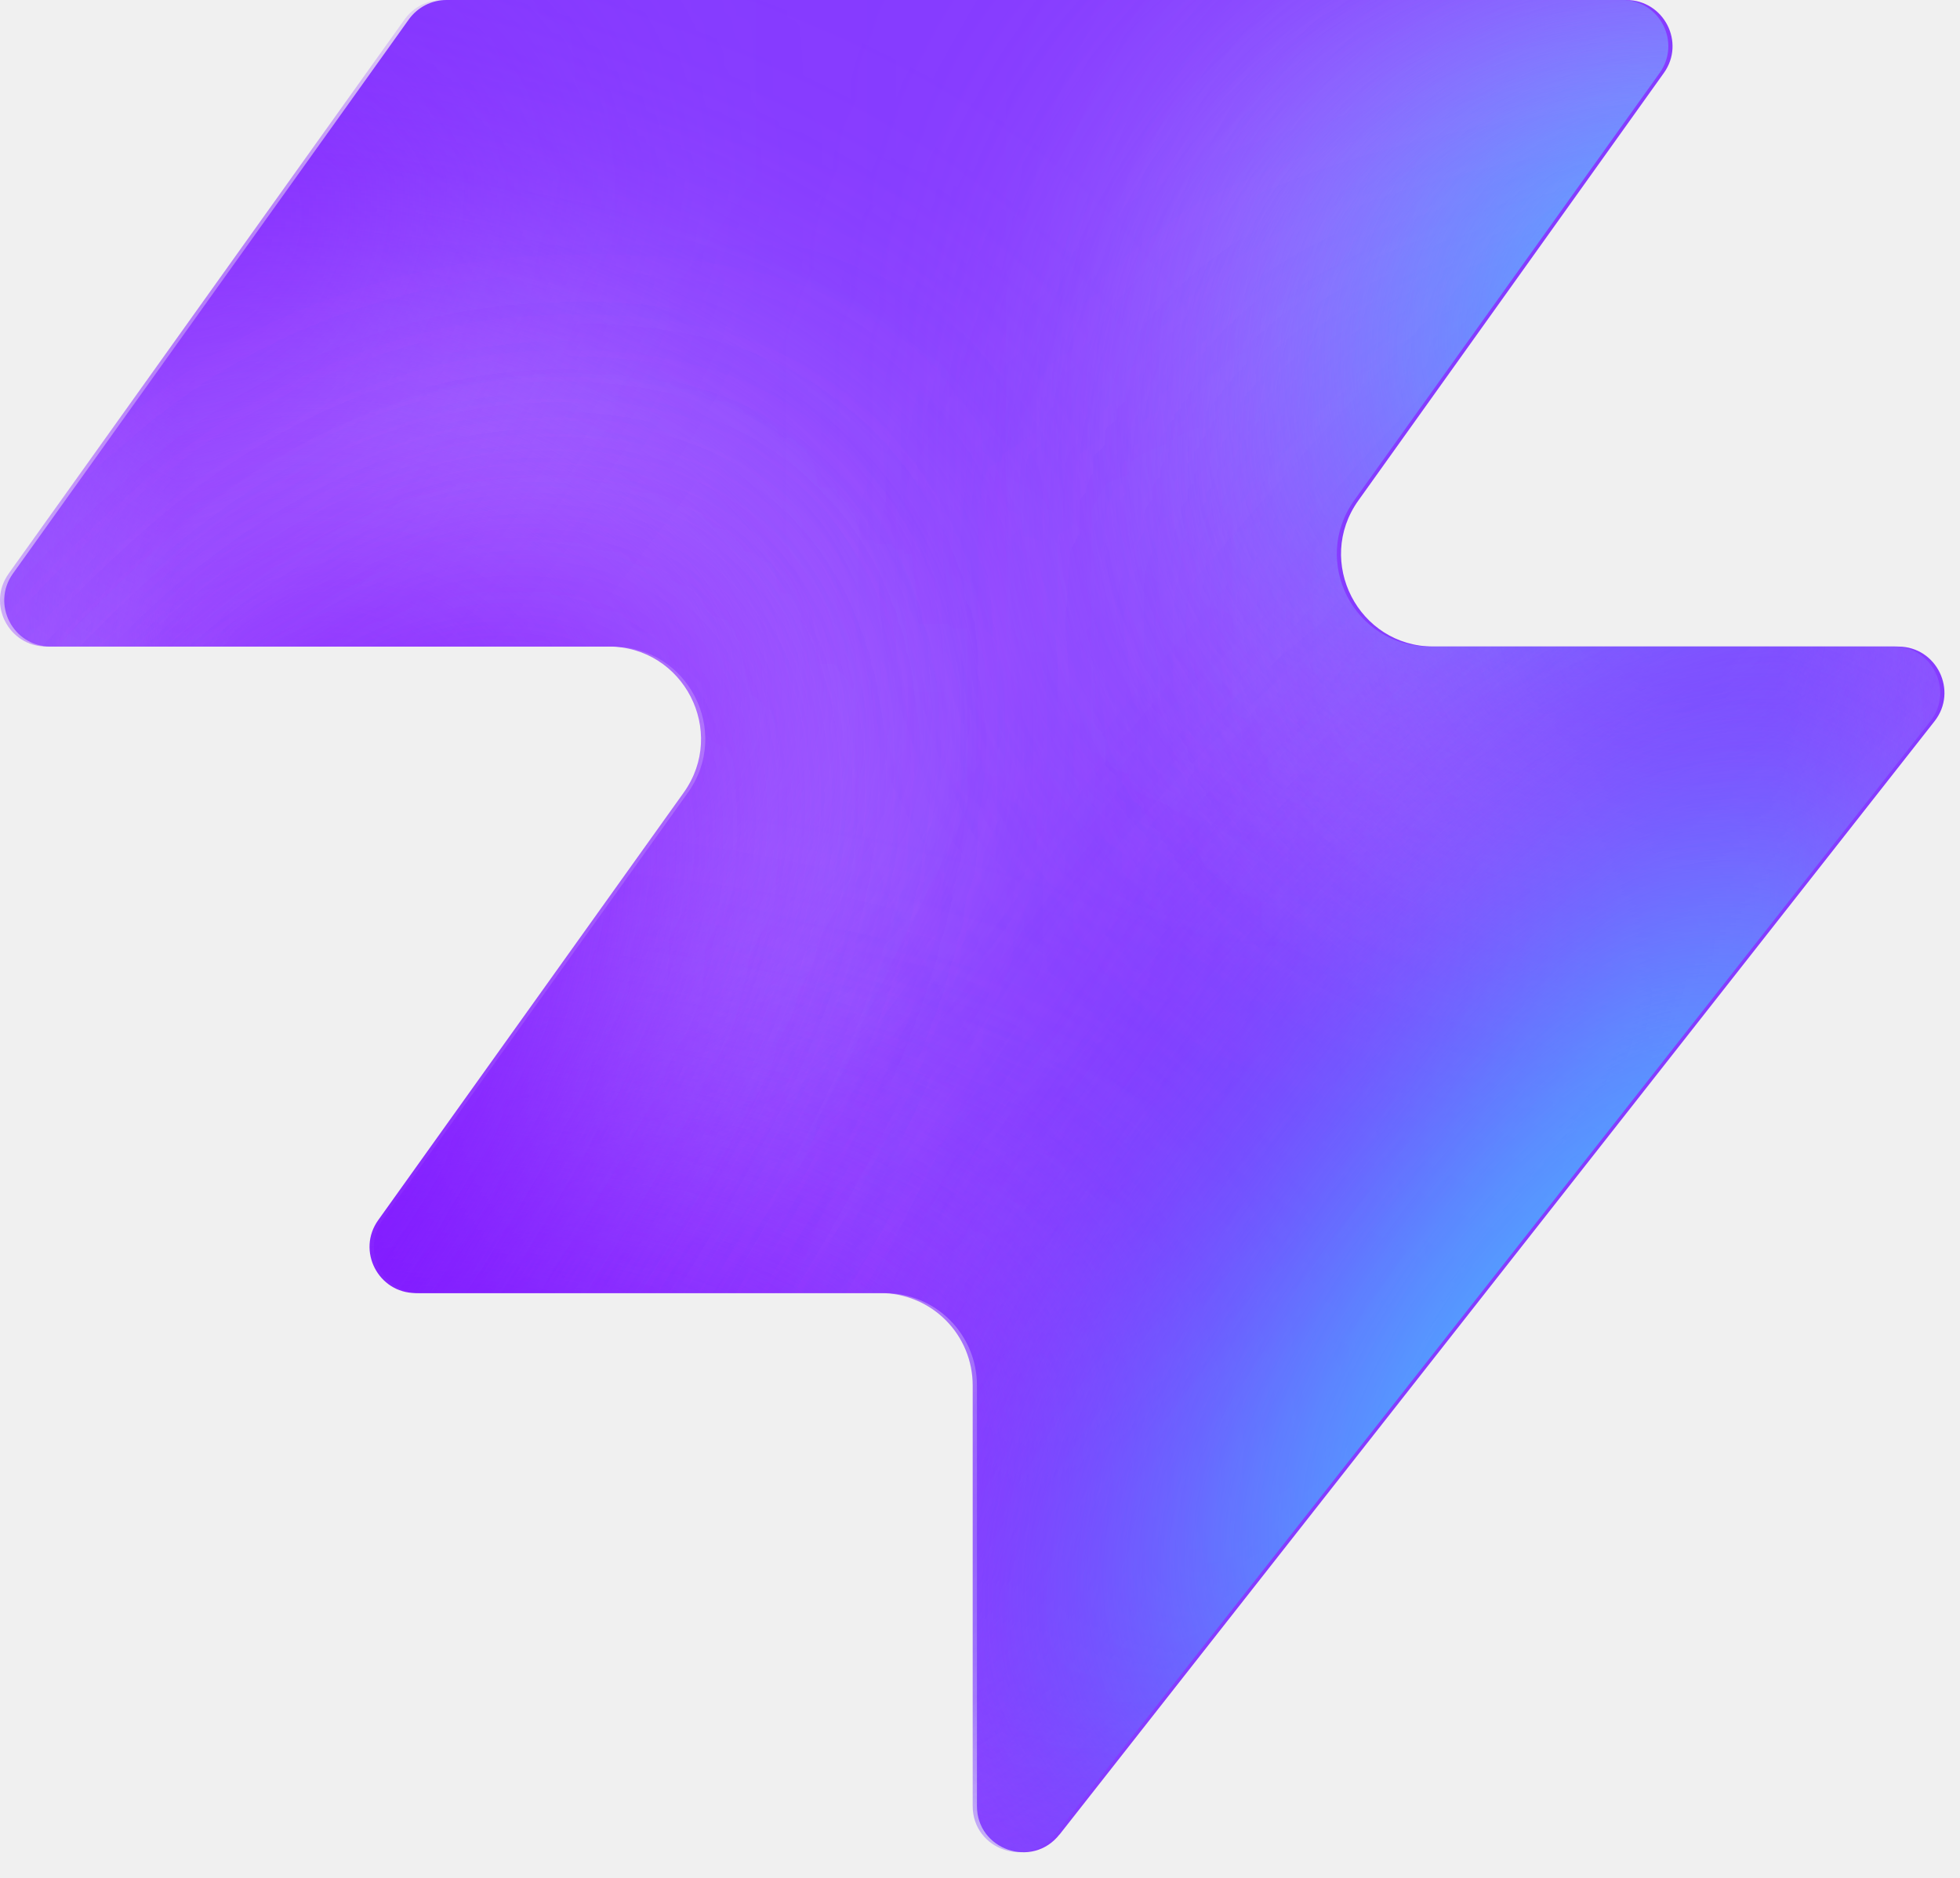
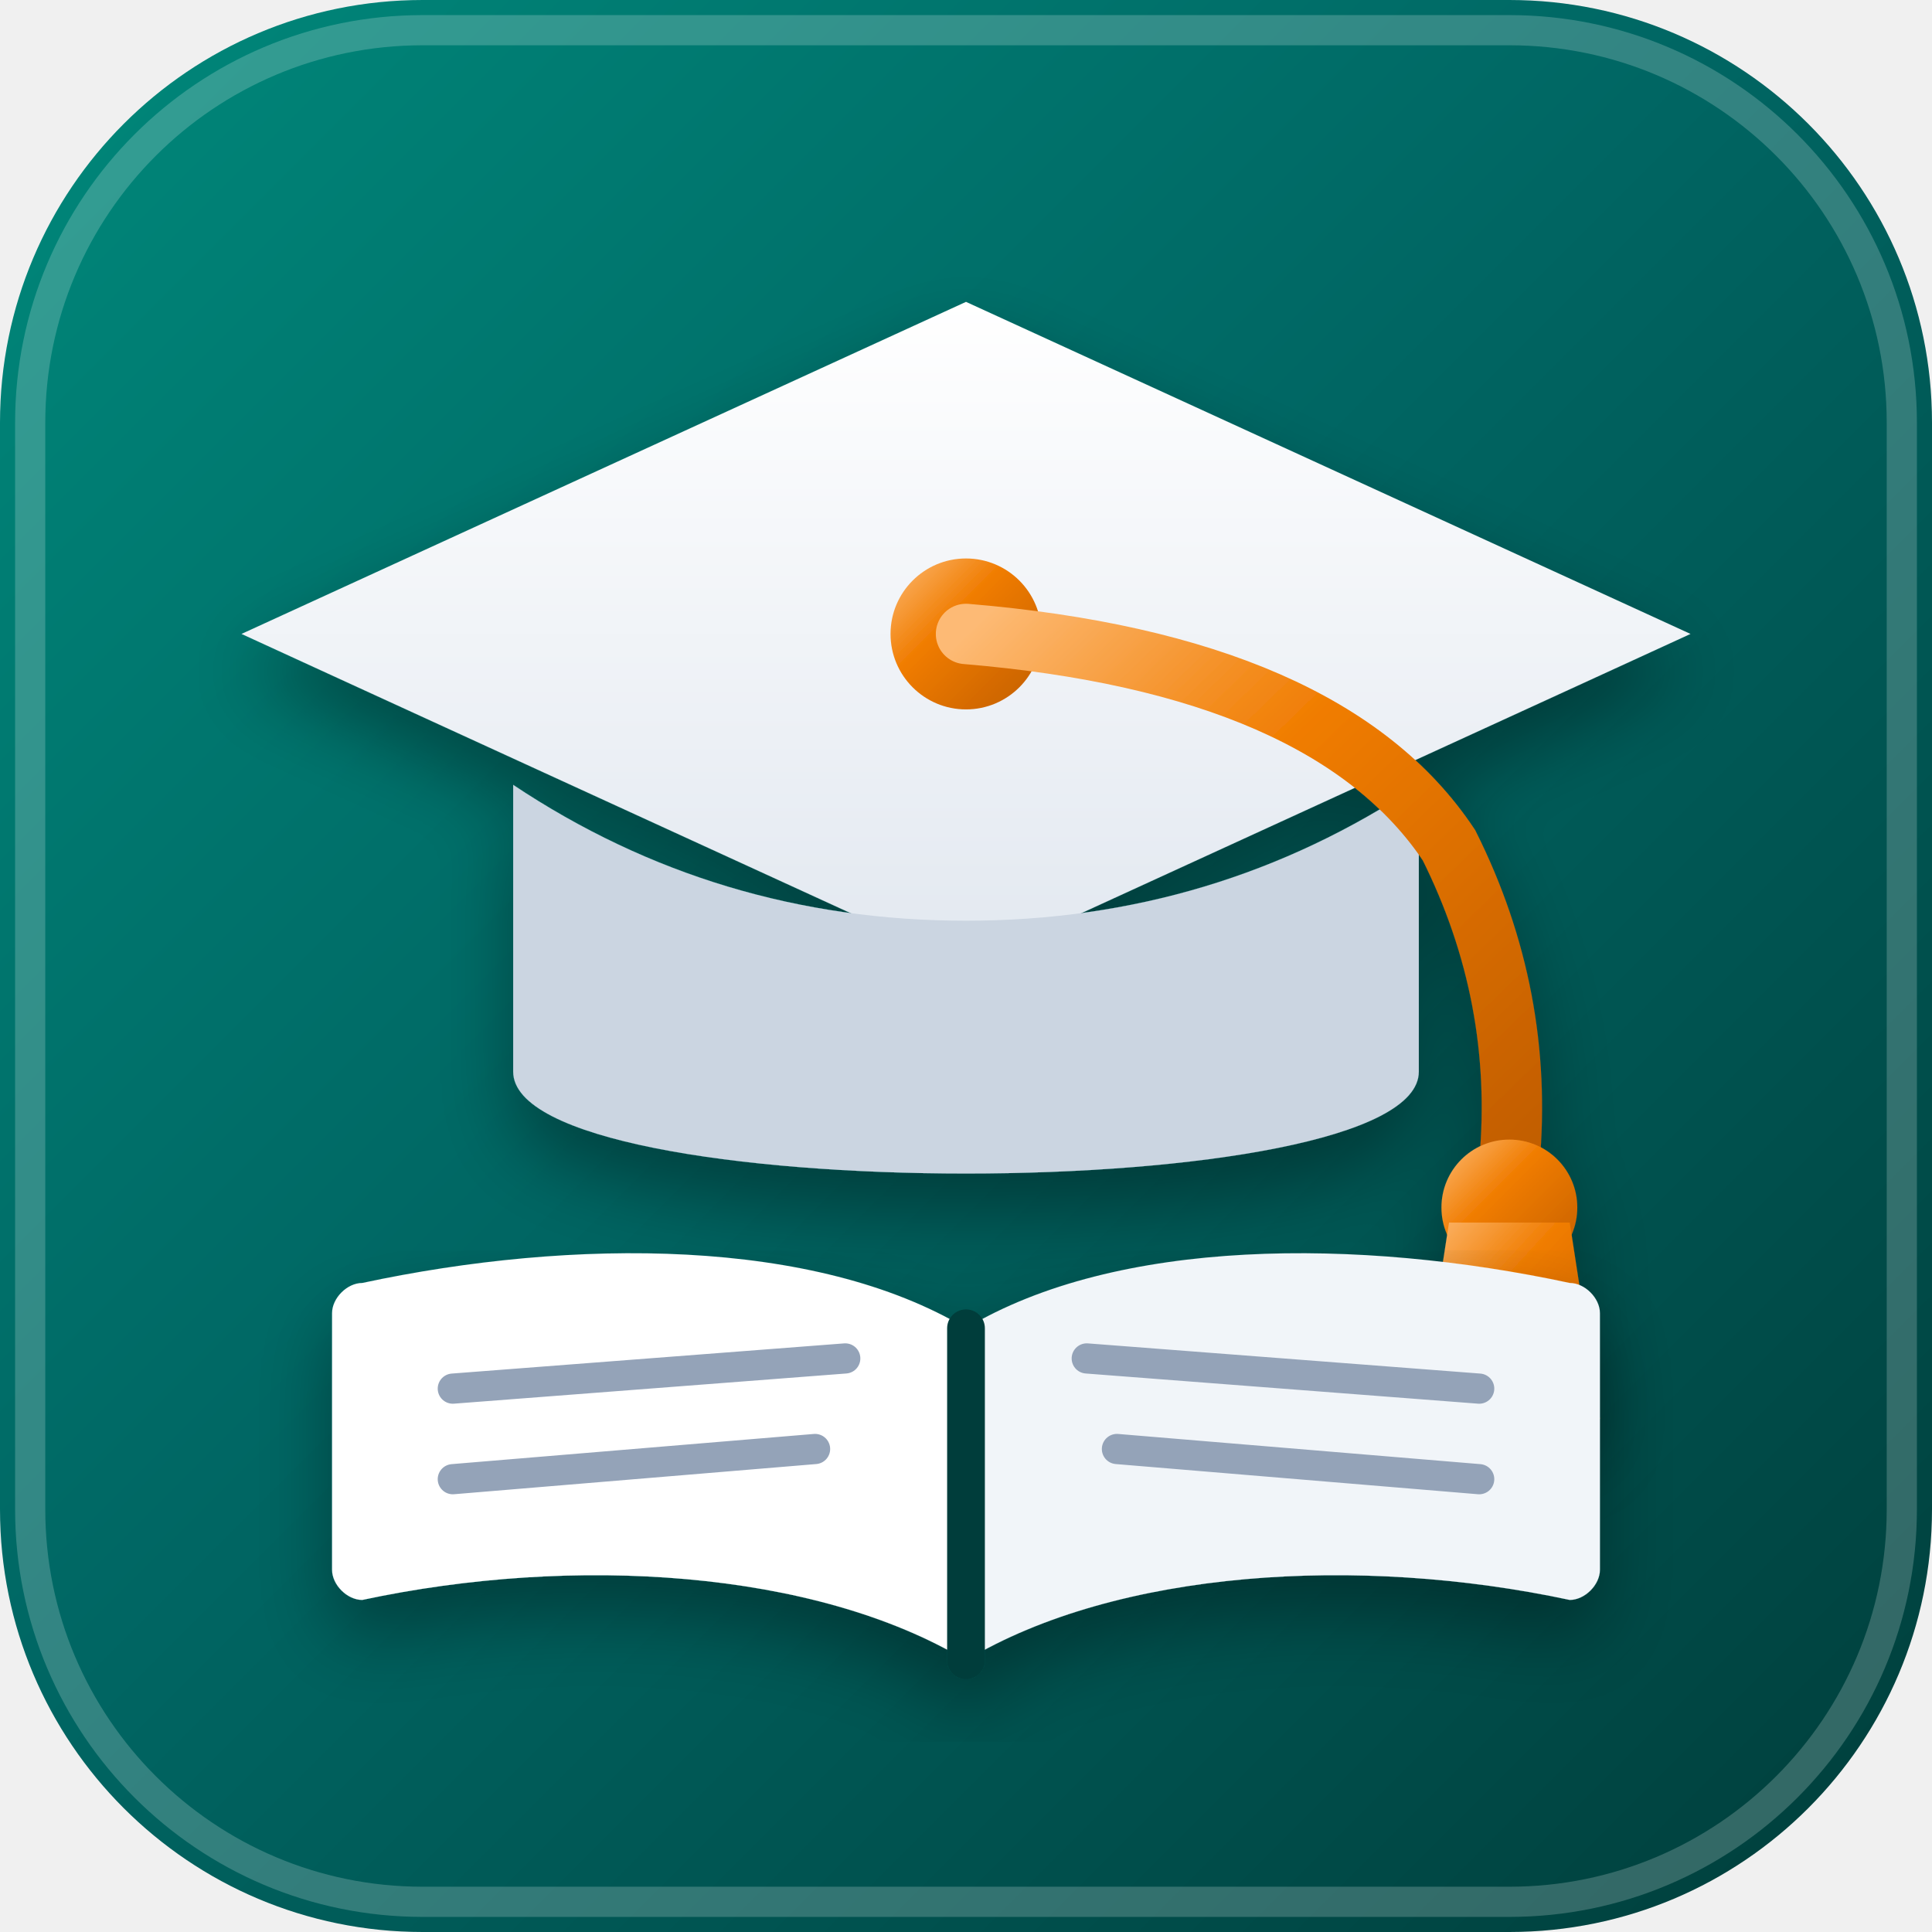
- <svg xmlns="http://www.w3.org/2000/svg" width="48" height="46" fill="none" viewBox="0 0 48 46">
-   <path fill="#863bff" d="M25.946 44.938c-.664.845-2.021.375-2.021-.698V33.937a2.26 2.26 0 0 0-2.262-2.262H10.287c-.92 0-1.456-1.04-.92-1.788l7.48-10.471c1.07-1.497 0-3.578-1.842-3.578H1.237c-.92 0-1.456-1.04-.92-1.788L10.013.474c.214-.297.556-.474.92-.474h28.894c.92 0 1.456 1.04.92 1.788l-7.48 10.471c-1.07 1.498 0 3.579 1.842 3.579h11.377c.943 0 1.473 1.088.89 1.83L25.947 44.94z" style="fill:#863bff;fill:color(display-p3 .525 .23 1);fill-opacity:1" />
-   <mask id="a" width="48" height="46" x="0" y="0" maskUnits="userSpaceOnUse" style="mask-type:alpha">
-     <path fill="#000" d="M25.842 44.938c-.664.844-2.021.375-2.021-.698V33.937a2.26 2.26 0 0 0-2.262-2.262H10.183c-.92 0-1.456-1.04-.92-1.788l7.48-10.471c1.07-1.498 0-3.579-1.842-3.579H1.133c-.92 0-1.456-1.04-.92-1.787L9.91.473c.214-.297.556-.474.92-.474h28.894c.92 0 1.456 1.04.92 1.788l-7.48 10.471c-1.07 1.498 0 3.578 1.842 3.578h11.377c.943 0 1.473 1.088.89 1.832L25.843 44.94z" style="fill:#000;fill-opacity:1" />
-   </mask>
-   <g mask="url(#a)">
-     <g filter="url(#b)">
-       <ellipse cx="5.508" cy="14.704" fill="#ede6ff" rx="5.508" ry="14.704" style="fill:#ede6ff;fill:color(display-p3 .927 .903 1);fill-opacity:1" transform="matrix(.00324 1 1 -.00324 -4.47 31.516)" />
-     </g>
-     <g filter="url(#c)">
-       <ellipse cx="10.399" cy="29.851" fill="#ede6ff" rx="10.399" ry="29.851" style="fill:#ede6ff;fill:color(display-p3 .927 .903 1);fill-opacity:1" transform="matrix(.00324 1 1 -.00324 -39.328 7.883)" />
-     </g>
-     <g filter="url(#d)">
-       <ellipse cx="5.508" cy="30.487" fill="#7e14ff" rx="5.508" ry="30.487" style="fill:#7e14ff;fill:color(display-p3 .492 .077 1);fill-opacity:1" transform="rotate(89.814 -25.913 -14.639)scale(1 -1)" />
-     </g>
-     <g filter="url(#e)">
-       <ellipse cx="5.508" cy="30.599" fill="#7e14ff" rx="5.508" ry="30.599" style="fill:#7e14ff;fill:color(display-p3 .492 .077 1);fill-opacity:1" transform="rotate(89.814 -32.644 -3.334)scale(1 -1)" />
-     </g>
-     <g filter="url(#f)">
-       <ellipse cx="5.508" cy="30.599" fill="#7e14ff" rx="5.508" ry="30.599" style="fill:#7e14ff;fill:color(display-p3 .492 .077 1);fill-opacity:1" transform="matrix(.00324 1 1 -.00324 -34.34 30.47)" />
-     </g>
-     <g filter="url(#g)">
-       <ellipse cx="14.072" cy="22.078" fill="#ede6ff" rx="14.072" ry="22.078" style="fill:#ede6ff;fill:color(display-p3 .927 .903 1);fill-opacity:1" transform="rotate(93.35 24.506 48.493)scale(-1 1)" />
-     </g>
-     <g filter="url(#h)">
-       <ellipse cx="3.47" cy="21.501" fill="#7e14ff" rx="3.47" ry="21.501" style="fill:#7e14ff;fill:color(display-p3 .492 .077 1);fill-opacity:1" transform="rotate(89.009 28.708 47.59)scale(-1 1)" />
-     </g>
-     <g filter="url(#i)">
-       <ellipse cx="3.47" cy="21.501" fill="#7e14ff" rx="3.47" ry="21.501" style="fill:#7e14ff;fill:color(display-p3 .492 .077 1);fill-opacity:1" transform="rotate(89.009 28.708 47.59)scale(-1 1)" />
-     </g>
-     <g filter="url(#j)">
-       <ellipse cx=".387" cy="8.972" fill="#7e14ff" rx="4.407" ry="29.108" style="fill:#7e14ff;fill:color(display-p3 .492 .077 1);fill-opacity:1" transform="rotate(39.51 .387 8.972)" />
-     </g>
-     <g filter="url(#k)">
-       <ellipse cx="47.523" cy="-6.092" fill="#7e14ff" rx="4.407" ry="29.108" style="fill:#7e14ff;fill:color(display-p3 .492 .077 1);fill-opacity:1" transform="rotate(37.892 47.523 -6.092)" />
-     </g>
-     <g filter="url(#l)">
-       <ellipse cx="41.412" cy="6.333" fill="#47bfff" rx="5.971" ry="9.665" style="fill:#47bfff;fill:color(display-p3 .28 .748 1);fill-opacity:1" transform="rotate(37.892 41.412 6.333)" />
-     </g>
-     <g filter="url(#m)">
-       <ellipse cx="-1.879" cy="38.332" fill="#7e14ff" rx="4.407" ry="29.108" style="fill:#7e14ff;fill:color(display-p3 .492 .077 1);fill-opacity:1" transform="rotate(37.892 -1.88 38.332)" />
-     </g>
-     <g filter="url(#n)">
-       <ellipse cx="-1.879" cy="38.332" fill="#7e14ff" rx="4.407" ry="29.108" style="fill:#7e14ff;fill:color(display-p3 .492 .077 1);fill-opacity:1" transform="rotate(37.892 -1.88 38.332)" />
-     </g>
-     <g filter="url(#o)">
-       <ellipse cx="35.651" cy="29.907" fill="#7e14ff" rx="4.407" ry="29.108" style="fill:#7e14ff;fill:color(display-p3 .492 .077 1);fill-opacity:1" transform="rotate(37.892 35.651 29.907)" />
-     </g>
-     <g filter="url(#p)">
-       <ellipse cx="38.418" cy="32.4" fill="#47bfff" rx="5.971" ry="15.297" style="fill:#47bfff;fill:color(display-p3 .28 .748 1);fill-opacity:1" transform="rotate(37.892 38.418 32.4)" />
-     </g>
-   </g>
+ <svg xmlns="http://www.w3.org/2000/svg" viewBox="0 0 128 128" width="128" height="128">
  <defs>
-     <filter id="b" width="60.045" height="41.654" x="-19.77" y="16.149" color-interpolation-filters="sRGB" filterUnits="userSpaceOnUse">
-       <feFlood flood-opacity="0" result="BackgroundImageFix" />
-       <feBlend in="SourceGraphic" in2="BackgroundImageFix" result="shape" />
-       <feGaussianBlur result="effect1_foregroundBlur_2002_17158" stdDeviation="7.659" />
-     </filter>
-     <filter id="c" width="90.34" height="51.437" x="-54.613" y="-7.533" color-interpolation-filters="sRGB" filterUnits="userSpaceOnUse">
-       <feFlood flood-opacity="0" result="BackgroundImageFix" />
-       <feBlend in="SourceGraphic" in2="BackgroundImageFix" result="shape" />
-       <feGaussianBlur result="effect1_foregroundBlur_2002_17158" stdDeviation="7.659" />
-     </filter>
-     <filter id="d" width="79.355" height="29.4" x="-49.64" y="2.03" color-interpolation-filters="sRGB" filterUnits="userSpaceOnUse">
-       <feFlood flood-opacity="0" result="BackgroundImageFix" />
-       <feBlend in="SourceGraphic" in2="BackgroundImageFix" result="shape" />
-       <feGaussianBlur result="effect1_foregroundBlur_2002_17158" stdDeviation="4.596" />
-     </filter>
-     <filter id="e" width="79.579" height="29.4" x="-45.045" y="20.029" color-interpolation-filters="sRGB" filterUnits="userSpaceOnUse">
-       <feFlood flood-opacity="0" result="BackgroundImageFix" />
-       <feBlend in="SourceGraphic" in2="BackgroundImageFix" result="shape" />
-       <feGaussianBlur result="effect1_foregroundBlur_2002_17158" stdDeviation="4.596" />
-     </filter>
-     <filter id="f" width="79.579" height="29.4" x="-43.513" y="21.178" color-interpolation-filters="sRGB" filterUnits="userSpaceOnUse">
-       <feFlood flood-opacity="0" result="BackgroundImageFix" />
-       <feBlend in="SourceGraphic" in2="BackgroundImageFix" result="shape" />
-       <feGaussianBlur result="effect1_foregroundBlur_2002_17158" stdDeviation="4.596" />
-     </filter>
-     <filter id="g" width="74.749" height="58.852" x="15.756" y="-17.901" color-interpolation-filters="sRGB" filterUnits="userSpaceOnUse">
-       <feFlood flood-opacity="0" result="BackgroundImageFix" />
-       <feBlend in="SourceGraphic" in2="BackgroundImageFix" result="shape" />
-       <feGaussianBlur result="effect1_foregroundBlur_2002_17158" stdDeviation="7.659" />
-     </filter>
-     <filter id="h" width="61.377" height="25.362" x="23.548" y="2.284" color-interpolation-filters="sRGB" filterUnits="userSpaceOnUse">
-       <feFlood flood-opacity="0" result="BackgroundImageFix" />
-       <feBlend in="SourceGraphic" in2="BackgroundImageFix" result="shape" />
-       <feGaussianBlur result="effect1_foregroundBlur_2002_17158" stdDeviation="4.596" />
-     </filter>
-     <filter id="i" width="61.377" height="25.362" x="23.548" y="2.284" color-interpolation-filters="sRGB" filterUnits="userSpaceOnUse">
-       <feFlood flood-opacity="0" result="BackgroundImageFix" />
-       <feBlend in="SourceGraphic" in2="BackgroundImageFix" result="shape" />
-       <feGaussianBlur result="effect1_foregroundBlur_2002_17158" stdDeviation="4.596" />
-     </filter>
-     <filter id="j" width="56.045" height="63.649" x="-27.636" y="-22.853" color-interpolation-filters="sRGB" filterUnits="userSpaceOnUse">
-       <feFlood flood-opacity="0" result="BackgroundImageFix" />
-       <feBlend in="SourceGraphic" in2="BackgroundImageFix" result="shape" />
-       <feGaussianBlur result="effect1_foregroundBlur_2002_17158" stdDeviation="4.596" />
-     </filter>
-     <filter id="k" width="54.814" height="64.646" x="20.116" y="-38.415" color-interpolation-filters="sRGB" filterUnits="userSpaceOnUse">
-       <feFlood flood-opacity="0" result="BackgroundImageFix" />
-       <feBlend in="SourceGraphic" in2="BackgroundImageFix" result="shape" />
-       <feGaussianBlur result="effect1_foregroundBlur_2002_17158" stdDeviation="4.596" />
-     </filter>
-     <filter id="l" width="33.541" height="35.313" x="24.641" y="-11.323" color-interpolation-filters="sRGB" filterUnits="userSpaceOnUse">
-       <feFlood flood-opacity="0" result="BackgroundImageFix" />
-       <feBlend in="SourceGraphic" in2="BackgroundImageFix" result="shape" />
-       <feGaussianBlur result="effect1_foregroundBlur_2002_17158" stdDeviation="4.596" />
-     </filter>
-     <filter id="m" width="54.814" height="64.646" x="-29.286" y="6.009" color-interpolation-filters="sRGB" filterUnits="userSpaceOnUse">
-       <feFlood flood-opacity="0" result="BackgroundImageFix" />
-       <feBlend in="SourceGraphic" in2="BackgroundImageFix" result="shape" />
-       <feGaussianBlur result="effect1_foregroundBlur_2002_17158" stdDeviation="4.596" />
-     </filter>
-     <filter id="n" width="54.814" height="64.646" x="-29.286" y="6.009" color-interpolation-filters="sRGB" filterUnits="userSpaceOnUse">
-       <feFlood flood-opacity="0" result="BackgroundImageFix" />
-       <feBlend in="SourceGraphic" in2="BackgroundImageFix" result="shape" />
-       <feGaussianBlur result="effect1_foregroundBlur_2002_17158" stdDeviation="4.596" />
-     </filter>
-     <filter id="o" width="54.814" height="64.646" x="8.244" y="-2.416" color-interpolation-filters="sRGB" filterUnits="userSpaceOnUse">
-       <feFlood flood-opacity="0" result="BackgroundImageFix" />
-       <feBlend in="SourceGraphic" in2="BackgroundImageFix" result="shape" />
-       <feGaussianBlur result="effect1_foregroundBlur_2002_17158" stdDeviation="4.596" />
-     </filter>
-     <filter id="p" width="39.409" height="43.623" x="18.713" y="10.588" color-interpolation-filters="sRGB" filterUnits="userSpaceOnUse">
-       <feFlood flood-opacity="0" result="BackgroundImageFix" />
-       <feBlend in="SourceGraphic" in2="BackgroundImageFix" result="shape" />
-       <feGaussianBlur result="effect1_foregroundBlur_2002_17158" stdDeviation="4.596" />
+     <linearGradient id="bgGrad" x1="0%" y1="0%" x2="100%" y2="100%">
+       <stop offset="0%" stop-color="#00897B" />
+       <stop offset="45%" stop-color="#006663" />
+       <stop offset="100%" stop-color="#003D3A" />
+     </linearGradient>
+     <linearGradient id="goldGrad" x1="0%" y1="0%" x2="100%" y2="100%">
+       <stop offset="0%" stop-color="#FDBA74" />
+       <stop offset="40%" stop-color="#F07C00" />
+       <stop offset="100%" stop-color="#C25E00" />
+     </linearGradient>
+     <linearGradient id="capGrad" x1="0%" y1="0%" x2="0%" y2="100%">
+       <stop offset="0%" stop-color="#FFFFFF" />
+       <stop offset="100%" stop-color="#E2E8F0" />
+     </linearGradient>
+     <filter id="shadow" x="-10%" y="-10%" width="130%" height="130%">
+       <feDropShadow dx="0" dy="2.5" stdDeviation="2.5" flood-opacity="0.35" />
    </filter>
  </defs>
+   <rect width="128" height="128" rx="28" fill="url(#bgGrad)" />
+   <rect x="2" y="2" width="124" height="124" rx="26" fill="none" stroke="#FFFFFF" stroke-width="2" stroke-opacity="0.2" />
+   <g filter="url(#shadow)">
+     <polygon points="64,20 112,42 64,64 16,42" fill="url(#capGrad)" />
+     <path d="M34,52 L34,71 C34,80 94,80 94,71 L94,52 C85,58 75,61 64,61 C53,61 43,58 34,52 Z" fill="#CBD5E1" />
+     <circle cx="64" cy="42" r="5" fill="url(#goldGrad)" />
+     <path d="M64,42 Q88,44 96,56 Q101,66 100,77" fill="none" stroke="url(#goldGrad)" stroke-width="4" stroke-linecap="round" />
+     <circle cx="100" cy="80" r="4.5" fill="url(#goldGrad)" />
+     <polygon points="96,81 104,81 106,94 94,94" fill="url(#goldGrad)" />
+   </g>
+   <g filter="url(#shadow)">
+     <path d="M64,88 C54,82 38,82 24,85 C23,85 22,86 22,87 L22,104 C22,105 23,106 24,106 C38,103 54,104 64,110 Z" fill="#FFFFFF" />
+     <path d="M64,88 C74,82 90,82 104,85 C105,85 106,86 106,87 L106,104 C106,105 105,106 104,106 C90,103 74,104 64,110 Z" fill="#F1F5F9" />
+     <line x1="64" y1="88" x2="64" y2="110" stroke="#003D3A" stroke-width="2.5" stroke-linecap="round" />
+     <line x1="30" y1="92" x2="56" y2="90" stroke="#94A3B8" stroke-width="2" stroke-linecap="round" />
+     <line x1="30" y1="98" x2="54" y2="96" stroke="#94A3B8" stroke-width="2" stroke-linecap="round" />
+     <line x1="72" y1="90" x2="98" y2="92" stroke="#94A3B8" stroke-width="2" stroke-linecap="round" />
+     <line x1="74" y1="96" x2="98" y2="98" stroke="#94A3B8" stroke-width="2" stroke-linecap="round" />
+   </g>
</svg>
